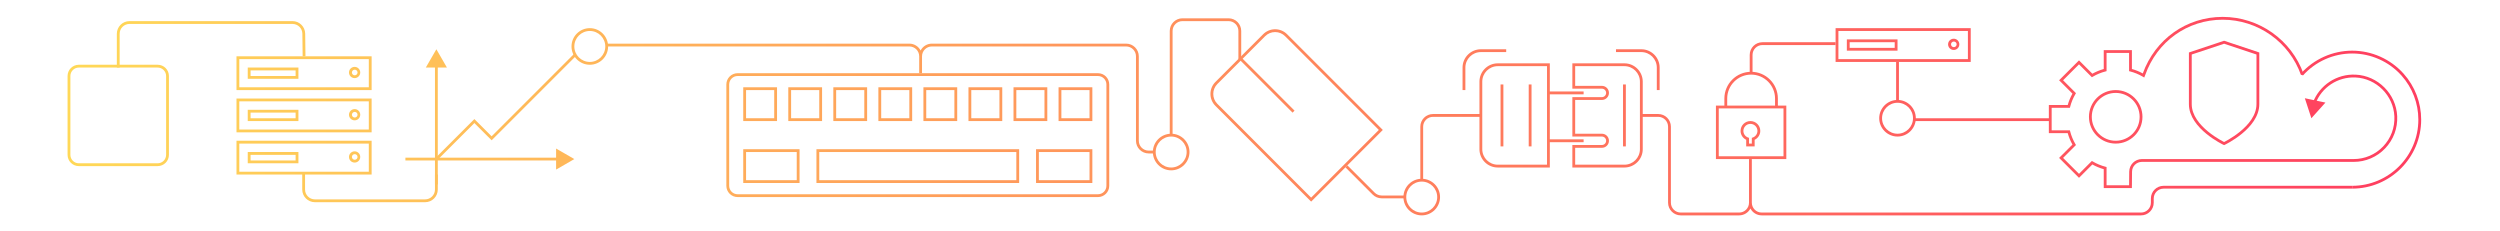
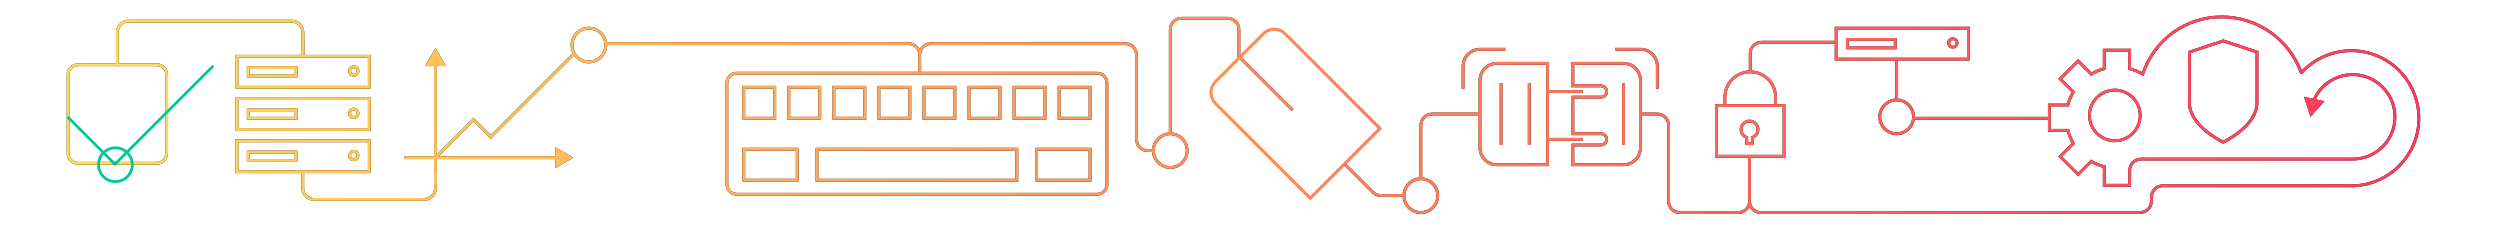
- <svg xmlns="http://www.w3.org/2000/svg" viewBox="0 0 888 82" xml:space="preserve" enable-background="new 0 0 888 82">
-   <style>.st8{stroke-miterlimit:10;fill:none;stroke:#000}</style>
-   <g id="Ebene_1">
-     <defs>
-       <filter id="Adobe_OpacityMaskFilter" filterUnits="userSpaceOnUse" x="0" y="0" width="888" height="82">
-         <feColorMatrix values="-1 0 0 0 1 0 -1 0 0 1 0 0 -1 0 1 0 0 0 1 0" color-interpolation-filters="sRGB" result="source" />
-       </filter>
-     </defs>
-     <mask maskUnits="userSpaceOnUse" x="0" y="0" width="888" height="82" id="SVGID_00000178180779872905561420000013885750498361258683_">
-       <g filter="url(#Adobe_OpacityMaskFilter)">
-         <path d="M56 24c1.654 0 3 1.346 3 3v28c0 1.654-1.346 3-3 3H28c-1.654 0-3-1.346-3-3V27c0-1.654 1.346-3 3-3h28m0-1H28a4 4 0 0 0-4 4v28a4 4 0 0 0 4 4h28a4 4 0 0 0 4-4V27a4 4 0 0 0-4-4zm396.921-11.611a4.97 4.97 0 0 1 3.536 1.464l33.301 33.301-24.042 24.042-33.301-33.301a5.006 5.006 0 0 1 0-7.071l16.971-16.971a4.967 4.967 0 0 1 3.535-1.464m0-1a5.984 5.984 0 0 0-4.243 1.757l-16.971 16.971a6 6 0 0 0 0 8.485l34.008 34.008 25.456-25.456-34.008-34.008a5.98 5.98 0 0 0-4.242-1.757z" />
-         <path transform="rotate(-45.001 449.929 30.115)" d="M449.427 16.609h1v27h-1z" />
-         <path d="M835.5 67v-1c12.958 0 23.5-10.542 23.5-23.5a23.46 23.46 0 0 0-5.988-15.667C848.555 21.855 842.172 19 835.5 19s-13.055 2.855-17.512 7.833l-.744-.667C821.89 20.977 828.544 18 835.5 18s13.61 2.977 18.256 8.167A24.454 24.454 0 0 1 860 42.5c0 13.51-10.99 24.5-24.5 24.5zM390 27c1.654 0 3 1.346 3 3v36c0 1.654-1.346 3-3 3H262c-1.654 0-3-1.346-3-3V30c0-1.654 1.346-3 3-3h128m0-1H262a4 4 0 0 0-4 4v36a4 4 0 0 0 4 4h128a4 4 0 0 0 4-4V30a4 4 0 0 0-4-4z" />
-         <path d="M361 54v10h-70V54h70m1-1h-72v12h72V53zm-79 1v10h-18V54h18m1-1h-20v12h20V53zm103 1v10h-18V54h18m1-1h-20v12h20V53zM275 32v10h-10V32h10m1-1h-12v12h12V31zm15 1v10h-10V32h10m1-1h-12v12h12V31zm15 1v10h-10V32h10m1-1h-12v12h12V31zm15 1v10h-10V32h10m1-1h-12v12h12V31zm15 1v10h-10V32h10m1-1h-12v12h12V31zm15 1v10h-10V32h10m1-1h-12v12h12V31zm15 1v10h-10V32h10m1-1h-12v12h12V31zm15 1v10h-10V32h10m1-1h-12v12h12V31zM131 21v10H85V21h46m1-1H84v12h48V20z" />
-         <path d="M105 25v2H89v-2h16m1-1H88v4h18v-4zm20 .75c.551 0 1 .449 1 1s-.449 1-1 1-1-.449-1-1 .449-1 1-1m0-1a2 2 0 1 0-.001 3.999A2 2 0 0 0 126 23.75zM131 36v10H85V36h46m1-1H84v12h48V35z" />
-         <path d="M105 40v2H89v-2h16m1-1H88v4h18v-4zm20 .75c.551 0 1 .449 1 1s-.449 1-1 1-1-.449-1-1 .449-1 1-1m0-1a2 2 0 1 0-.001 3.999A2 2 0 0 0 126 38.75zM131 51v10H85V51h46m1-1H84v12h48V50z" />
-         <path d="M105 55v2H89v-2h16m1-1H88v4h18v-4zm20 .75c.551 0 1 .449 1 1s-.449 1-1 1-1-.449-1-1 .449-1 1-1m0-1a2 2 0 1 0-.001 3.999A2 2 0 0 0 126 53.75zm424.5 5.75H532a6.508 6.508 0 0 1-6.5-6.5V29c0-3.584 2.916-6.5 6.5-6.5h18.5v37zm-18.5-36a5.506 5.506 0 0 0-5.5 5.5v24c0 3.032 2.468 5.5 5.5 5.5h17.5v-35H532zm18.5 9h12v1h-12zm0 17h12v1h-12z" />
-         <path d="M577 59.5h-18.5v-8H569c.827 0 1.5-.673 1.5-1.5s-.673-1.5-1.5-1.5h-10.5v-14H569c.827 0 1.5-.673 1.5-1.5s-.673-1.5-1.5-1.5h-10.5v-9H577c3.584 0 6.5 2.916 6.5 6.5v24c0 3.584-2.916 6.5-6.5 6.5zm-17.5-1H577c3.032 0 5.5-2.468 5.5-5.5V29c0-3.033-2.468-5.5-5.5-5.5h-17.5v7h9.5c1.379 0 2.5 1.122 2.5 2.5s-1.121 2.5-2.5 2.5h-9.5v12h9.5c1.379 0 2.5 1.121 2.5 2.5s-1.121 2.5-2.5 2.5h-9.5v6z" />
-         <path d="M576.5 30h1v22h-1zM533 30h1v22h-1zm10 0h1v22h-1zm156-19v10h-46V11h46m1-1h-48v12h48V10z" />
-         <path d="M673 15v2h-16v-2h16m1-1h-18v4h18v-4zm20 .75c.551 0 1 .449 1 1 0 .551-.449 1-1 1s-1-.449-1-1c0-.551.449-1 1-1m0-1a2 2 0 1 0-.001 3.999A2 2 0 0 0 694 13.75zm-539.5 9.132h1V65.5h-1z" />
-         <path d="M151.26 23.976 155 17.5l3.74 6.476zM144 56h54.618v1H144z" />
-         <path d="M197.524 60.24 204 56.5l-6.476-3.74zm-22.899-11.822-6.125-6.125-13.854 13.854.707.707L168.5 43.707l6.125 6.125 29.933-29.933a5.982 5.982 0 0 1-.51-.904l-29.423 29.423zM436.381 6.5H420a4.505 4.505 0 0 0-4.5 4.5v37.025c.165-.013.331-.025.5-.025s.335.012.5.025V11c0-1.93 1.57-3.5 3.5-3.5h16.381c1.93 0 3.5 1.57 3.5 3.5v10h1V11c0-2.481-2.019-4.5-4.5-4.5zm-26.356 47H408c-1.93 0-3.5-1.57-3.5-3.5V20c0-2.481-2.019-4.5-4.5-4.5h-69a4.506 4.506 0 0 0-4 2.439 4.504 4.504 0 0 0-4-2.439H215.41c.055.326.09.659.09 1H323c1.93 0 3.5 1.57 3.5 3.5v6h1v-6c0-1.93 1.57-3.5 3.5-3.5h69c1.93 0 3.5 1.57 3.5 3.5v30c0 2.481 2.019 4.5 4.5 4.5h2.025c-.013-.165-.025-.331-.025-.5s.012-.335.025-.5zm224.475 3h-25v-19h25v19zm-24-1h23v-17h-23v17z" />
-         <path d="M631.5 38h-1v-3c0-4.687-3.813-8.5-8.5-8.5s-8.5 3.813-8.5 8.5v3h-1v-3c0-5.238 4.262-9.5 9.5-9.5s9.5 4.262 9.5 9.5v3zm-8.25 14h-3v-2.351a3.498 3.498 0 0 1-2-3.149c0-1.93 1.57-3.5 3.5-3.5s3.5 1.57 3.5 3.5c0 1.351-.79 2.574-2 3.149V52zm-2-1h1v-2.036l.333-.118a2.5 2.5 0 0 0 1.667-2.346c0-1.379-1.121-2.5-2.5-2.5s-2.5 1.121-2.5 2.5c0 1.048.67 1.991 1.667 2.346l.333.118V51z" />
-         <circle class="st8" cx="751.5" cy="41.5" r="9" />
-         <path class="st8" d="M802 37c0 8.333-12 14-12 14s-12-5.667-12-14V19l12-4 12 4v18z" />
-         <path d="M151 71.821h-39.147a4.505 4.505 0 0 1-4.5-4.5v-6h1v6c0 1.93 1.57 3.5 3.5 3.5H151c1.93 0 3.5-1.57 3.5-3.5V62h1v5.321c0 2.482-2.019 4.5-4.5 4.5zM42.5 24h-1V12c0-2.481 2.019-4.5 4.5-4.5h57.902c2.451 0 4.469 1.994 4.5 4.445l.099 8.049-1 .013-.099-8.049a3.513 3.513 0 0 0-3.5-3.458H46c-1.93 0-3.5 1.57-3.5 3.5v12zm456.528 45.441h-8.27a3.528 3.528 0 0 1-2.475-1.025l-9.687-9.686-.707.707 9.687 9.686a4.53 4.53 0 0 0 3.182 1.318h8.265c-.011-.146-.023-.292-.023-.441 0-.189.011-.374.028-.559zM509 41.5h17v-1h-17a4.505 4.505 0 0 0-4.5 4.5v19.025c.165-.013.331-.025.5-.025s.335.012.5.025V45c0-1.93 1.57-3.5 3.5-3.5zM768.5 66a4.505 4.505 0 0 0-4.5 4.5V72c0 1.93-1.57 3.5-3.5 3.5H625.75c-1.93 0-3.5-1.57-3.5-3.5V56.5h-1V72c0 1.93-1.57 3.5-3.5 3.5H597c-1.93 0-3.5-1.57-3.5-3.5V45c0-2.481-2.019-4.5-4.5-4.5h-6v1h6c1.93 0 3.5 1.57 3.5 3.5v27c0 2.481 2.019 4.5 4.5 4.5h20.75a4.506 4.506 0 0 0 4-2.439 4.506 4.506 0 0 0 4 2.439H760.5c2.481 0 4.5-2.019 4.5-4.5v-1.5c0-1.93 1.57-3.5 3.5-3.5h67.005v-1H768.5zm-94-29.975V22h-1v14.025c.165-.013.331-.025.5-.025s.335.012.5.025zM728.25 42H680c0 .341-.035.674-.09 1h48.34v-1zM520.5 32h-1v-8c0-3.584 2.916-6.5 6.5-6.5h9v1h-9a5.506 5.506 0 0 0-5.5 5.5v8zm69 0h-1v-8c0-3.033-2.468-5.5-5.5-5.5h-9v-1h9c3.584 0 6.5 2.916 6.5 6.5v8z" />
-         <path d="M757.246 66.8h-9.996v-6.707a18.349 18.349 0 0 1-4.047-1.675l-4.742 4.741-7.07-7.07 4.741-4.741a18.413 18.413 0 0 1-1.675-4.048h-6.707v-10h6.707a18.337 18.337 0 0 1 1.675-4.047l-4.741-4.742 7.07-7.071 4.742 4.742a18.337 18.337 0 0 1 4.047-1.675V17.8h10v6.707a18.38 18.38 0 0 1 3.868 1.576C765.538 13.88 776.653 6 789.5 6c12.9 0 24.458 8.171 28.758 20.333l-.943.333C813.155 14.903 801.978 7 789.5 7c-12.499 0-23.305 7.72-27.528 19.667l-.341.869-.505-.298a17.375 17.375 0 0 0-4.501-1.863l-.375-.097V18.8h-8v6.478l-.375.097a17.375 17.375 0 0 0-4.501 1.863l-.333.197-4.58-4.58-5.656 5.657 4.58 4.58-.197.334a17.36 17.36 0 0 0-1.863 4.5l-.097.375h-6.478v8h6.478l.097.375a17.326 17.326 0 0 0 1.863 4.501l.197.333-4.58 4.58 5.656 5.656 4.58-4.579.333.197a17.386 17.386 0 0 0 4.501 1.862l.375.097V65.8h8.004l.043-4.839a4.514 4.514 0 0 1 4.5-4.461H836c4 0 7.725-1.594 10.488-4.487 2.761-2.892 4.181-6.69 3.996-10.698-.341-7.397-6.402-13.458-13.8-13.799-6.309-.276-12.028 3.473-14.254 9.361l-.936-.354a15.467 15.467 0 0 1 15.236-10.006c7.907.364 14.388 6.844 14.751 14.752.197 4.283-1.319 8.344-4.271 11.436A15.364 15.364 0 0 1 836 57.5h-75.203a3.511 3.511 0 0 0-3.5 3.47l-.051 5.83z" />
-         <path d="M825.996 36.435 821 42l-2.322-7.109zM209.5 23c-3.584 0-6.5-2.916-6.5-6.5s2.916-6.5 6.5-6.5 6.5 2.916 6.5 6.5-2.916 6.5-6.5 6.5zm0-12c-3.033 0-5.5 2.467-5.5 5.5s2.467 5.5 5.5 5.5 5.5-2.467 5.5-5.5-2.467-5.5-5.5-5.5zM416 60.5c-3.584 0-6.5-2.916-6.5-6.5s2.916-6.5 6.5-6.5 6.5 2.916 6.5 6.5-2.916 6.5-6.5 6.5zm0-12c-3.033 0-5.5 2.468-5.5 5.5s2.467 5.5 5.5 5.5 5.5-2.468 5.5-5.5-2.467-5.5-5.5-5.5zm89 28c-3.584 0-6.5-2.916-6.5-6.5s2.916-6.5 6.5-6.5 6.5 2.916 6.5 6.5-2.916 6.5-6.5 6.5zm0-12c-3.032 0-5.5 2.468-5.5 5.5s2.468 5.5 5.5 5.5 5.5-2.468 5.5-5.5-2.468-5.5-5.5-5.5zm169-16c-3.584 0-6.5-2.916-6.5-6.5s2.916-6.5 6.5-6.5 6.5 2.916 6.5 6.5-2.916 6.5-6.5 6.5zm0-12a5.506 5.506 0 0 0-5.5 5.5c0 3.032 2.468 5.5 5.5 5.5s5.5-2.468 5.5-5.5c0-3.033-2.468-5.5-5.5-5.5zm-51.5-10.75h-1V19.5c0-2.481 2.019-4.5 4.5-4.5h26v1h-26c-1.93 0-3.5 1.57-3.5 3.5v6.25z" />
-       </g>
-     </mask>
-     <linearGradient id="SVGID_00000008110656049895254830000016913067527820478618_" gradientUnits="userSpaceOnUse" x1="0" y1="41" x2="888" y2="41">
+ <svg xmlns="http://www.w3.org/2000/svg" xmlns:xlink="http://www.w3.org/1999/xlink" id="a" viewBox="0 0 888 82">
+   <defs>
+     <linearGradient id="b" x1="429.635" y1="40.5" x2="490.856" y2="40.5" gradientUnits="userSpaceOnUse">
      <stop offset="0" stop-color="#ffdd57" />
      <stop offset="1" stop-color="#ff3860" />
    </linearGradient>
-     <path mask="url(#SVGID_00000178180779872905561420000013885750498361258683_)" fill="url(#SVGID_00000008110656049895254830000016913067527820478618_)" d="M0 0h888v82H0z" />
-   </g>
+     <linearGradient id="c" x1="23.684" y1="40.75" x2="859.684" y2="40.75" xlink:href="#b" />
+     <linearGradient id="d" x1="23.684" y1="40.75" x2="859.684" y2="40.75" xlink:href="#b" />
+     <linearGradient id="e" x1="23.684" y1="40.75" x2="859.684" y2="40.75" gradientTransform="rotate(45 449.611 29.61)" xlink:href="#b" />
+     <linearGradient id="f" x1="23.684" y1="40.75" x2="859.684" y2="40.75" xlink:href="#b" />
+     <linearGradient id="g" x1="23.684" y1="40.75" x2="859.684" y2="40.75" xlink:href="#b" />
+     <linearGradient id="h" x1="23.684" y1="40.75" x2="859.684" y2="40.75" xlink:href="#b" />
+     <linearGradient id="i" x1="23.684" y1="40.75" x2="859.684" y2="40.75" xlink:href="#b" />
+     <linearGradient id="j" x1="23.684" y1="40.75" x2="859.684" y2="40.75" xlink:href="#b" />
+     <linearGradient id="k" x1="23.684" y1="40.75" x2="859.684" y2="40.75" xlink:href="#b" />
+     <linearGradient id="l" x1="23.684" y1="40.75" x2="859.684" y2="40.75" xlink:href="#b" />
+     <linearGradient id="m" x1="23.684" y1="40.75" x2="859.684" y2="40.75" xlink:href="#b" />
+     <linearGradient id="n" x1="23.684" y1="40.75" x2="859.684" y2="40.75" xlink:href="#b" />
+     <linearGradient id="o" x1="23.684" y1="40.75" x2="859.684" y2="40.75" xlink:href="#b" />
+     <linearGradient id="p" x1="23.684" y1="40.75" x2="859.684" y2="40.75" xlink:href="#b" />
+     <linearGradient id="q" x1="23.684" y1="40.75" x2="859.684" y2="40.75" xlink:href="#b" />
+     <linearGradient id="r" x1="23.684" y1="40.75" x2="859.684" y2="40.75" xlink:href="#b" />
+     <linearGradient id="s" x1="23.684" y1="40.75" x2="859.684" y2="40.75" xlink:href="#b" />
+     <linearGradient id="t" x1="23.684" y1="40.75" x2="859.684" y2="40.75" xlink:href="#b" />
+     <linearGradient id="u" x1="23.684" y1="40.75" x2="859.684" y2="40.75" xlink:href="#b" />
+     <linearGradient id="v" x1="23.684" y1="40.75" x2="859.684" y2="40.75" xlink:href="#b" />
+     <linearGradient id="w" x1="23.684" y1="40.75" x2="859.684" y2="40.75" xlink:href="#b" />
+     <linearGradient id="x" x1="23.684" y1="40.75" x2="859.684" y2="40.75" xlink:href="#b" />
+     <linearGradient id="y" x1="23.684" y1="40.75" x2="859.684" y2="40.75" xlink:href="#b" />
+     <linearGradient id="z" x1="23.684" y1="40.75" x2="859.684" y2="40.75" xlink:href="#b" />
+     <linearGradient id="aa" x1="23.684" y1="40.75" x2="859.684" y2="40.75" xlink:href="#b" />
+     <linearGradient id="ab" x1="23.684" y1="40.75" x2="859.684" y2="40.75" xlink:href="#b" />
+     <linearGradient id="ac" x1="23.684" y1="40.75" x2="859.684" y2="40.75" xlink:href="#b" />
+     <linearGradient id="ad" x1="23.684" y1="40.75" x2="859.684" y2="40.75" xlink:href="#b" />
+     <linearGradient id="ae" x1="23.684" y1="40.75" x2="859.684" y2="40.75" xlink:href="#b" />
+     <linearGradient id="af" x1="23.684" y1="40.75" x2="859.684" y2="40.75" xlink:href="#b" />
+     <linearGradient id="ag" x1="23.684" y1="40.75" x2="859.684" y2="40.75" xlink:href="#b" />
+     <linearGradient id="ah" x1="23.684" y1="40.75" x2="859.684" y2="40.75" xlink:href="#b" />
+     <linearGradient id="ai" x1="23.684" y1="40.75" x2="859.684" y2="40.75" xlink:href="#b" />
+     <linearGradient id="aj" x1="23.684" y1="40.75" x2="859.684" y2="40.75" xlink:href="#b" />
+     <linearGradient id="ak" x1="23.684" y1="40.75" x2="859.684" y2="40.75" xlink:href="#b" />
+     <linearGradient id="al" x1="23.684" y1="40.75" x2="859.684" y2="40.75" xlink:href="#b" />
+     <linearGradient id="am" x1="23.684" y1="40.75" x2="859.684" y2="40.75" xlink:href="#b" />
+     <linearGradient id="an" x1="23.684" y1="40.75" x2="859.684" y2="40.75" xlink:href="#b" />
+     <linearGradient id="ao" x1="23.684" y1="40.75" x2="859.684" y2="40.75" xlink:href="#b" />
+     <linearGradient id="ap" x1="23.684" y1="40.75" x2="859.684" y2="40.75" xlink:href="#b" />
+     <linearGradient id="aq" x1="23.684" y1="40.75" x2="859.684" y2="40.75" xlink:href="#b" />
+     <linearGradient id="ar" x1="23.684" y1="40.75" x2="859.684" y2="40.75" xlink:href="#b" />
+     <linearGradient id="as" x1="23.684" y1="40.75" x2="859.684" y2="40.75" xlink:href="#b" />
+     <linearGradient id="at" x1="23.684" y1="40.75" x2="859.684" y2="40.75" xlink:href="#b" />
+     <linearGradient id="au" x1="23.684" y1="40.75" x2="859.684" y2="40.75" xlink:href="#b" />
+     <linearGradient id="av" x1="23.684" y1="40.75" x2="859.684" y2="40.75" xlink:href="#b" />
+     <linearGradient id="aw" x1="23.684" y1="40.75" x2="859.684" y2="40.75" xlink:href="#b" />
+     <linearGradient id="ax" x1="23.684" y1="40.75" x2="859.684" y2="40.75" xlink:href="#b" />
+     <linearGradient id="ay" x1="23.684" y1="40.75" x2="859.684" y2="40.75" xlink:href="#b" />
+     <linearGradient id="az" x1="23.684" y1="40.75" x2="859.684" y2="40.75" xlink:href="#b" />
+     <linearGradient id="ba" x1="23.684" y1="40.75" x2="859.684" y2="40.75" xlink:href="#b" />
+     <linearGradient id="bb" x1="23.684" y1="40.75" x2="859.684" y2="40.75" xlink:href="#b" />
+     <linearGradient id="bc" x1="23.684" y1="40.75" x2="859.684" y2="40.75" xlink:href="#b" />
+     <linearGradient id="bd" x1="23.684" y1="40.75" x2="859.684" y2="40.75" xlink:href="#b" />
+     <linearGradient id="be" x1="23.684" y1="40.75" x2="859.684" y2="40.75" xlink:href="#b" />
+     <linearGradient id="bf" x1="23.684" y1="40.75" x2="859.684" y2="40.75" xlink:href="#b" />
+     <linearGradient id="bg" x1="23.684" y1="40.75" x2="859.684" y2="40.75" xlink:href="#b" />
+     <linearGradient id="bh" x1="23.684" y1="40.75" x2="859.684" y2="40.75" xlink:href="#b" />
+     <linearGradient id="bi" x1="23.684" y1="40.75" x2="859.684" y2="40.75" xlink:href="#b" />
+     <linearGradient id="bj" x1="23.684" y1="40.75" x2="859.684" y2="40.75" xlink:href="#b" />
+     <linearGradient id="bk" x1="23.684" y1="40.75" x2="859.684" y2="40.75" xlink:href="#b" />
+     <linearGradient id="bl" x1="23.684" y1="40.75" x2="859.684" y2="40.75" xlink:href="#b" />
+     <linearGradient id="bm" x1="23.684" y1="40.75" x2="859.684" y2="40.75" xlink:href="#b" />
+     <style>.dz{fill:none;stroke:#00c79b;stroke-miterlimit:10}</style>
+   </defs>
+   <path d="M55.684 23.5c1.654 0 3 1.346 3 3v28c0 1.654-1.346 3-3 3h-28c-1.654 0-3-1.346-3-3v-28c0-1.654 1.346-3 3-3h28m0-1h-28a4 4 0 0 0-4 4v28a4 4 0 0 0 4 4h28a4 4 0 0 0 4-4v-28a4 4 0 0 0-4-4Z" />
+   <path d="M452.606 10.889a4.97 4.97 0 0 1 3.536 1.464l33.301 33.301-24.042 24.042L432.1 36.395a5.006 5.006 0 0 1 0-7.071l16.971-16.971a4.968 4.968 0 0 1 3.536-1.464m0-1a5.984 5.984 0 0 0-4.243 1.757l-16.971 16.971a6 6 0 0 0 0 8.485l34.008 34.008 25.456-25.456-34.008-34.008a5.98 5.98 0 0 0-4.243-1.757Z" fill="url(#b)" />
+   <path transform="rotate(-45 449.61 29.61)" d="M449.111 16.109h1v27h-1z" />
+   <path d="M835.184 66.5v-1c12.958 0 23.5-10.542 23.5-23.5a23.46 23.46 0 0 0-5.988-15.667c-4.457-4.979-10.84-7.833-17.512-7.833s-13.055 2.855-17.512 7.833l-.744-.667c4.646-5.19 11.3-8.167 18.256-8.167s13.61 2.977 18.256 8.167a24.454 24.454 0 0 1 6.244 16.333c0 13.51-10.99 24.5-24.5 24.5Zm-445.5-40c1.654 0 3 1.346 3 3v36c0 1.654-1.346 3-3 3h-128c-1.654 0-3-1.346-3-3v-36c0-1.654 1.346-3 3-3h128m0-1h-128a4 4 0 0 0-4 4v36a4 4 0 0 0 4 4h128a4 4 0 0 0 4-4v-36a4 4 0 0 0-4-4Z" />
+   <path d="M360.684 53.5v10h-70v-10h70m1-1h-72v12h72v-12Zm-79 1v10h-18v-10h18m1-1h-20v12h20v-12Zm103 1v10h-18v-10h18m1-1h-20v12h20v-12Zm-113-21v10h-10v-10h10m1-1h-12v12h12v-12Zm15 1v10h-10v-10h10m1-1h-12v12h12v-12Zm15 1v10h-10v-10h10m1-1h-12v12h12v-12Zm15 1v10h-10v-10h10m1-1h-12v12h12v-12Zm15 1v10h-10v-10h10m1-1h-12v12h12v-12Zm15 1v10h-10v-10h10m1-1h-12v12h12v-12Zm15 1v10h-10v-10h10m1-1h-12v12h12v-12Zm15 1v10h-10v-10h10m1-1h-12v12h12v-12Zm-257-10v10h-46v-10h46m1-1h-48v12h48v-12Z" />
+   <path d="M104.684 24.5v2h-16v-2h16m1-1h-18v4h18v-4Zm20 .75c.551 0 1 .449 1 1s-.449 1-1 1-1-.449-1-1 .449-1 1-1m0-1a2 2 0 1 0-.001 3.999 2 2 0 0 0 .001-3.999Zm5 12.25v10h-46v-10h46m1-1h-48v12h48v-12Z" />
+   <path d="M104.684 39.5v2h-16v-2h16m1-1h-18v4h18v-4Zm20 .75c.551 0 1 .449 1 1s-.449 1-1 1-1-.449-1-1 .449-1 1-1m0-1a2 2 0 1 0-.001 3.999 2 2 0 0 0 .001-3.999Zm5 12.25v10h-46v-10h46m1-1h-48v12h48v-12Z" />
+   <path d="M104.684 54.5v2h-16v-2h16m1-1h-18v4h18v-4Zm20 .75c.551 0 1 .449 1 1s-.449 1-1 1-1-.449-1-1 .449-1 1-1m0-1a2 2 0 1 0-.001 3.999 2 2 0 0 0 .001-3.999Zm424.5 5.75h-18.5a6.508 6.508 0 0 1-6.5-6.5v-24c0-3.584 2.916-6.5 6.5-6.5h18.5v37Zm-18.5-36a5.506 5.506 0 0 0-5.5 5.5v24c0 3.032 2.468 5.5 5.5 5.5h17.5V23h-17.5Zm18.5 9h12v1h-12zm0 17h12v1h-12z" />
+   <path d="M576.684 59h-18.5v-8h10.5c.827 0 1.5-.673 1.5-1.5s-.673-1.5-1.5-1.5h-10.5V34h10.5c.827 0 1.5-.673 1.5-1.5s-.673-1.5-1.5-1.5h-10.5v-9h18.5c3.584 0 6.5 2.916 6.5 6.5v24c0 3.584-2.916 6.5-6.5 6.5Zm-17.5-1h17.5c3.032 0 5.5-2.468 5.5-5.5v-24c0-3.033-2.468-5.5-5.5-5.5h-17.5v7h9.5c1.379 0 2.5 1.122 2.5 2.5s-1.121 2.5-2.5 2.5h-9.5v12h9.5c1.379 0 2.5 1.121 2.5 2.5s-1.121 2.5-2.5 2.5h-9.5v6Z" />
+   <path d="M576.184 29.5h1v22h-1zm-43.5 0h1v22h-1zm10 0h1v22h-1zm156-19v10h-46v-10h46m1-1h-48v12h48v-12Z" />
+   <path d="M672.684 14.5v2h-16v-2h16m1-1h-18v4h18v-4Zm20 .75c.551 0 1 .449 1 1s-.449 1-1 1-1-.449-1-1 .449-1 1-1m0-1a2 2 0 1 0-.001 3.999 2 2 0 0 0 .001-3.999Zm-539.5 9.132h1V65h-1z" />
+   <path d="m150.944 23.476 3.74-6.476 3.74 6.476h-7.48zm-7.26 32.024h54.618v1h-54.618z" />
+   <path d="m197.208 59.74 6.476-3.74-6.476-3.74v7.48zm-22.899-11.822-6.125-6.125-13.854 13.854.707.707 13.146-13.146 6.125 6.125L204.241 19.4a5.982 5.982 0 0 1-.51-.904l-29.423 29.423ZM436.065 6h-16.381a4.505 4.505 0 0 0-4.5 4.5v37.025c.165-.014.331-.025.5-.025s.335.012.5.025V10.5c0-1.93 1.57-3.5 3.5-3.5h16.381c1.93 0 3.5 1.57 3.5 3.5v10h1v-10c0-2.481-2.019-4.5-4.5-4.5Zm-26.356 47h-2.025c-1.93 0-3.5-1.57-3.5-3.5v-30c0-2.481-2.019-4.5-4.5-4.5h-69a4.506 4.506 0 0 0-4 2.439 4.504 4.504 0 0 0-4-2.439h-107.59c.055.326.09.659.09 1h107.5c1.93 0 3.5 1.57 3.5 3.5v6h1v-6c0-1.93 1.57-3.5 3.5-3.5h69c1.93 0 3.5 1.57 3.5 3.5v30c0 2.481 2.019 4.5 4.5 4.5h2.025c-.014-.165-.025-.331-.025-.5s.012-.335.025-.5Zm224.475 3h-25V37h25v19Zm-24-1h23V38h-23v17Z" />
+   <path d="M631.184 37.5h-1v-3c0-4.687-3.813-8.5-8.5-8.5s-8.5 3.813-8.5 8.5v3h-1v-3c0-5.238 4.262-9.5 9.5-9.5s9.5 4.262 9.5 9.5v3Zm-8.25 14h-3v-2.351a3.498 3.498 0 0 1-2-3.149c0-1.93 1.57-3.5 3.5-3.5s3.5 1.57 3.5 3.5c0 1.351-.79 2.574-2 3.149V51.5Zm-2-1h1v-2.036l.333-.118A2.5 2.5 0 0 0 623.934 46c0-1.379-1.121-2.5-2.5-2.5s-2.5 1.121-2.5 2.5c0 1.048.67 1.991 1.667 2.346l.333.118V50.5Zm130.251 0c-5.238 0-9.5-4.262-9.5-9.5s4.262-9.5 9.5-9.5 9.5 4.262 9.5 9.5-4.262 9.5-9.5 9.5Zm0-18c-4.687 0-8.5 3.813-8.5 8.5s3.813 8.5 8.5 8.5 8.5-3.813 8.5-8.5-3.813-8.5-8.5-8.5Zm38.5 18.553-.214-.101c-.501-.237-12.286-5.9-12.286-14.452V18.14l12.5-4.167 12.5 4.167V36.5c0 8.552-11.785 14.215-12.286 14.452l-.214.101Zm-11.5-32.192v17.64c0 7.318 9.909 12.636 11.5 13.442 1.591-.807 11.5-6.124 11.5-13.442V18.86l-11.5-3.833-11.5 3.833Zm-627.501 52.46h-39.147a4.505 4.505 0 0 1-4.5-4.5v-6h1v6c0 1.93 1.57 3.5 3.5 3.5h39.147c1.93 0 3.5-1.57 3.5-3.5V61.5h1v5.321c0 2.481-2.019 4.5-4.5 4.5ZM42.184 23.5h-1v-12c0-2.481 2.019-4.5 4.5-4.5h57.902c2.451 0 4.469 1.994 4.5 4.445l.099 8.049-1 .013-.099-8.049a3.513 3.513 0 0 0-3.5-3.458H45.684c-1.93 0-3.5 1.57-3.5 3.5v12Zm456.528 45.441h-8.27a3.528 3.528 0 0 1-2.475-1.025l-9.687-9.686-.707.707 9.687 9.686a4.53 4.53 0 0 0 3.182 1.318h8.265c-.011-.146-.022-.292-.022-.441 0-.189.011-.374.028-.559ZM508.684 41h17v-1h-17a4.505 4.505 0 0 0-4.5 4.5v19.025c.165-.014.331-.025.5-.025s.335.012.5.025V44.5c0-1.93 1.57-3.5 3.5-3.5Z" />
+   <path d="M768.184 65.5a4.505 4.505 0 0 0-4.5 4.5v1.5c0 1.93-1.57 3.5-3.5 3.5h-134.75c-1.93 0-3.5-1.57-3.5-3.5V56h-1v15.5c0 1.93-1.57 3.5-3.5 3.5h-20.75c-1.93 0-3.5-1.57-3.5-3.5v-27c0-2.481-2.019-4.5-4.5-4.5h-6v1h6c1.93 0 3.5 1.57 3.5 3.5v27c0 2.481 2.019 4.5 4.5 4.5h20.75a4.506 4.506 0 0 0 4-2.439 4.506 4.506 0 0 0 4 2.439h134.75c2.481 0 4.5-2.019 4.5-4.5V70c0-1.93 1.57-3.5 3.5-3.5h67.005v-1h-67.005Zm-94-29.975V21.5h-1v14.025c.165-.014.331-.025.5-.025s.335.012.5.025Zm53.75 5.975h-48.25c0 .341-.035.674-.09 1h48.34v-1Zm-207.75-10h-1v-8c0-3.584 2.916-6.5 6.5-6.5h9v1h-9a5.506 5.506 0 0 0-5.5 5.5v8Zm69 0h-1v-8c0-3.033-2.468-5.5-5.5-5.5h-9v-1h9c3.584 0 6.5 2.916 6.5 6.5v8Z" />
+   <path d="M756.93 66.3h-9.996v-6.707a18.349 18.349 0 0 1-4.047-1.675l-4.742 4.741-7.07-7.07 4.741-4.741a18.413 18.413 0 0 1-1.675-4.048h-6.707v-10h6.707a18.337 18.337 0 0 1 1.675-4.047l-4.741-4.742 7.07-7.071 4.742 4.742a18.337 18.337 0 0 1 4.047-1.675V17.3h10v6.707a18.38 18.38 0 0 1 3.868 1.576C765.222 13.38 776.337 5.5 789.184 5.5s24.458 8.171 28.758 20.333l-.943.333c-4.159-11.763-15.337-19.667-27.814-19.667s-23.305 7.72-27.528 19.667l-.341.869-.505-.298a17.375 17.375 0 0 0-4.501-1.863l-.375-.097v-6.478h-8v6.478l-.375.097a17.375 17.375 0 0 0-4.501 1.863l-.333.197-4.58-4.58-5.656 5.657 4.58 4.58-.197.334a17.36 17.36 0 0 0-1.863 4.5l-.097.375h-6.478v8h6.478l.097.375a17.326 17.326 0 0 0 1.863 4.501l.197.333-4.58 4.58 5.656 5.656 4.58-4.579.333.197a17.386 17.386 0 0 0 4.501 1.862l.375.097V65.3h8.004l.043-4.839a4.514 4.514 0 0 1 4.5-4.461h75.203c4 0 7.725-1.594 10.488-4.487 2.761-2.892 4.181-6.69 3.996-10.698-.341-7.397-6.402-13.458-13.8-13.799-6.309-.276-12.028 3.473-14.254 9.361l-.936-.354a15.467 15.467 0 0 1 15.236-10.006c7.907.364 14.388 6.844 14.751 14.752.197 4.283-1.319 8.344-4.271 11.436a15.365 15.365 0 0 1-11.211 4.796h-75.203a3.511 3.511 0 0 0-3.5 3.47l-.051 5.83Z" />
+   <path d="m825.68 35.935-4.996 5.565-2.322-7.109 7.318 1.544zM209.184 22.5c-3.584 0-6.5-2.916-6.5-6.5s2.916-6.5 6.5-6.5 6.5 2.916 6.5 6.5-2.916 6.5-6.5 6.5Zm0-12c-3.033 0-5.5 2.467-5.5 5.5s2.467 5.5 5.5 5.5 5.5-2.467 5.5-5.5-2.467-5.5-5.5-5.5Zm206.5 49.5c-3.584 0-6.5-2.916-6.5-6.5s2.916-6.5 6.5-6.5 6.5 2.916 6.5 6.5-2.916 6.5-6.5 6.5Zm0-12c-3.033 0-5.5 2.468-5.5 5.5s2.467 5.5 5.5 5.5 5.5-2.468 5.5-5.5-2.467-5.5-5.5-5.5Zm89 28c-3.584 0-6.5-2.916-6.5-6.5s2.916-6.5 6.5-6.5 6.5 2.916 6.5 6.5-2.916 6.5-6.5 6.5Zm0-12c-3.032 0-5.5 2.468-5.5 5.5s2.468 5.5 5.5 5.5 5.5-2.468 5.5-5.5-2.468-5.5-5.5-5.5Zm169-16c-3.584 0-6.5-2.916-6.5-6.5s2.916-6.5 6.5-6.5 6.5 2.916 6.5 6.5-2.916 6.5-6.5 6.5Zm0-12c-3.032 0-5.5 2.467-5.5 5.5s2.468 5.5 5.5 5.5 5.5-2.468 5.5-5.5-2.468-5.5-5.5-5.5Zm-51.5-10.75h-1V19c0-2.481 2.019-4.5 4.5-4.5h26v1h-26c-1.93 0-3.5 1.57-3.5 3.5v6.25Z" />
+   <path d="M55.684 23.5c1.654 0 3 1.346 3 3v28c0 1.654-1.346 3-3 3h-28c-1.654 0-3-1.346-3-3v-28c0-1.654 1.346-3 3-3h28m0-1h-28a4 4 0 0 0-4 4v28a4 4 0 0 0 4 4h28a4 4 0 0 0 4-4v-28a4 4 0 0 0-4-4Z" fill="url(#c)" />
+   <path d="M452.606 10.889a4.97 4.97 0 0 1 3.536 1.464l33.301 33.301-24.042 24.042L432.1 36.395a5.006 5.006 0 0 1 0-7.071l16.971-16.971a4.968 4.968 0 0 1 3.536-1.464m0-1a5.984 5.984 0 0 0-4.243 1.757l-16.971 16.971a6 6 0 0 0 0 8.485l34.008 34.008 25.456-25.456-34.008-34.008a5.98 5.98 0 0 0-4.243-1.757Z" fill="url(#d)" />
+   <path transform="rotate(-45 449.61 29.61)" fill="url(#e)" d="M449.111 16.109h1v27h-1z" />
+   <path d="M835.184 66.5v-1c12.958 0 23.5-10.542 23.5-23.5a23.46 23.46 0 0 0-5.988-15.667c-4.457-4.979-10.84-7.833-17.512-7.833s-13.055 2.855-17.512 7.833l-.744-.667c4.646-5.19 11.3-8.167 18.256-8.167s13.61 2.977 18.256 8.167a24.454 24.454 0 0 1 6.244 16.333c0 13.51-10.99 24.5-24.5 24.5Z" fill="url(#f)" />
+   <path d="M389.684 26.5c1.654 0 3 1.346 3 3v36c0 1.654-1.346 3-3 3h-128c-1.654 0-3-1.346-3-3v-36c0-1.654 1.346-3 3-3h128m0-1h-128a4 4 0 0 0-4 4v36a4 4 0 0 0 4 4h128a4 4 0 0 0 4-4v-36a4 4 0 0 0-4-4Z" fill="url(#g)" />
+   <path d="M360.684 53.5v10h-70v-10h70m1-1h-72v12h72v-12Z" fill="url(#h)" />
+   <path d="M282.684 53.5v10h-18v-10h18m1-1h-20v12h20v-12Z" fill="url(#i)" />
+   <path d="M386.684 53.5v10h-18v-10h18m1-1h-20v12h20v-12Z" fill="url(#j)" />
+   <path d="M274.684 31.5v10h-10v-10h10m1-1h-12v12h12v-12Z" fill="url(#k)" />
+   <path d="M290.684 31.5v10h-10v-10h10m1-1h-12v12h12v-12Z" fill="url(#l)" />
+   <path d="M306.684 31.5v10h-10v-10h10m1-1h-12v12h12v-12Z" fill="url(#m)" />
+   <path d="M322.684 31.5v10h-10v-10h10m1-1h-12v12h12v-12Z" fill="url(#n)" />
+   <path d="M338.684 31.5v10h-10v-10h10m1-1h-12v12h12v-12Z" fill="url(#o)" />
+   <path d="M354.684 31.5v10h-10v-10h10m1-1h-12v12h12v-12Z" fill="url(#p)" />
+   <path d="M370.684 31.5v10h-10v-10h10m1-1h-12v12h12v-12Z" fill="url(#q)" />
+   <path d="M386.684 31.5v10h-10v-10h10m1-1h-12v12h12v-12Z" fill="url(#r)" />
+   <path d="M130.684 20.5v10h-46v-10h46m1-1h-48v12h48v-12Z" fill="url(#s)" />
+   <path d="M104.684 24.5v2h-16v-2h16m1-1h-18v4h18v-4Z" fill="url(#t)" />
+   <path d="M125.684 24.25c.551 0 1 .449 1 1s-.449 1-1 1-1-.449-1-1 .449-1 1-1m0-1a2 2 0 1 0-.001 3.999 2 2 0 0 0 .001-3.999Z" fill="url(#u)" />
+   <path d="M130.684 35.5v10h-46v-10h46m1-1h-48v12h48v-12Z" fill="url(#v)" />
+   <path d="M104.684 39.5v2h-16v-2h16m1-1h-18v4h18v-4Z" fill="url(#w)" />
+   <path d="M125.684 39.25c.551 0 1 .449 1 1s-.449 1-1 1-1-.449-1-1 .449-1 1-1m0-1a2 2 0 1 0-.001 3.999 2 2 0 0 0 .001-3.999Z" fill="url(#x)" />
+   <path d="M130.684 50.5v10h-46v-10h46m1-1h-48v12h48v-12Z" fill="url(#y)" />
+   <path d="M104.684 54.5v2h-16v-2h16m1-1h-18v4h18v-4Z" fill="url(#z)" />
+   <path d="M125.684 54.25c.551 0 1 .449 1 1s-.449 1-1 1-1-.449-1-1 .449-1 1-1m0-1a2 2 0 1 0-.001 3.999 2 2 0 0 0 .001-3.999Z" fill="url(#aa)" />
+   <path d="M550.184 59h-18.5a6.508 6.508 0 0 1-6.5-6.5v-24c0-3.584 2.916-6.5 6.5-6.5h18.5v37Zm-18.5-36a5.506 5.506 0 0 0-5.5 5.5v24c0 3.032 2.468 5.5 5.5 5.5h17.5V23h-17.5Z" fill="url(#ab)" />
+   <path fill="url(#ac)" d="M550.184 32h12v1h-12z" />
+   <path fill="url(#ad)" d="M550.184 49h12v1h-12z" />
+   <path d="M576.684 59h-18.5v-8h10.5c.827 0 1.5-.673 1.5-1.5s-.673-1.5-1.5-1.5h-10.5V34h10.5c.827 0 1.5-.673 1.5-1.5s-.673-1.5-1.5-1.5h-10.5v-9h18.5c3.584 0 6.5 2.916 6.5 6.5v24c0 3.584-2.916 6.5-6.5 6.5Zm-17.5-1h17.5c3.032 0 5.5-2.468 5.5-5.5v-24c0-3.033-2.468-5.5-5.5-5.5h-17.5v7h9.5c1.379 0 2.5 1.122 2.5 2.5s-1.121 2.5-2.5 2.5h-9.5v12h9.5c1.379 0 2.5 1.121 2.5 2.5s-1.121 2.5-2.5 2.5h-9.5v6Z" fill="url(#ae)" />
+   <path fill="url(#af)" d="M576.184 29.5h1v22h-1z" />
+   <path fill="url(#ag)" d="M532.684 29.5h1v22h-1z" />
+   <path fill="url(#ah)" d="M542.684 29.5h1v22h-1z" />
+   <path d="M698.684 10.5v10h-46v-10h46m1-1h-48v12h48v-12Z" fill="url(#ai)" />
+   <path d="M672.684 14.5v2h-16v-2h16m1-1h-18v4h18v-4Z" fill="url(#aj)" />
+   <path d="M693.684 14.25c.551 0 1 .449 1 1s-.449 1-1 1-1-.449-1-1 .449-1 1-1m0-1a2 2 0 1 0-.001 3.999 2 2 0 0 0 .001-3.999Z" fill="url(#ak)" />
+   <path fill="url(#al)" d="M154.184 22.382h1V65h-1z" />
+   <path fill="url(#am)" d="m150.944 23.476 3.74-6.476 3.74 6.476h-7.48z" />
+   <path fill="url(#an)" d="M143.684 55.5h54.618v1h-54.618z" />
+   <path fill="url(#ao)" d="m197.208 59.74 6.476-3.74-6.476-3.74v7.48z" />
+   <path d="m174.309 47.918-6.125-6.125-13.854 13.854.707.707 13.146-13.146 6.125 6.125L204.241 19.4a5.982 5.982 0 0 1-.51-.904l-29.423 29.423Z" fill="url(#ap)" />
+   <path d="M436.065 6h-16.381a4.505 4.505 0 0 0-4.5 4.5v37.025c.165-.014.331-.025.5-.025s.335.012.5.025V10.5c0-1.93 1.57-3.5 3.5-3.5h16.381c1.93 0 3.5 1.57 3.5 3.5v10h1v-10c0-2.481-2.019-4.5-4.5-4.5Z" fill="url(#aq)" />
+   <path d="M409.709 53h-2.025c-1.93 0-3.5-1.57-3.5-3.5v-30c0-2.481-2.019-4.5-4.5-4.5h-69a4.506 4.506 0 0 0-4 2.439 4.504 4.504 0 0 0-4-2.439h-107.59c.055.326.09.659.09 1h107.5c1.93 0 3.5 1.57 3.5 3.5v6h1v-6c0-1.93 1.57-3.5 3.5-3.5h69c1.93 0 3.5 1.57 3.5 3.5v30c0 2.481 2.019 4.5 4.5 4.5h2.025c-.014-.165-.025-.331-.025-.5s.012-.335.025-.5Z" fill="url(#ar)" />
+   <path d="M634.184 56h-25V37h25v19Zm-24-1h23V38h-23v17Z" fill="url(#as)" />
+   <path d="M631.184 37.5h-1v-3c0-4.687-3.813-8.5-8.5-8.5s-8.5 3.813-8.5 8.5v3h-1v-3c0-5.238 4.262-9.5 9.5-9.5s9.5 4.262 9.5 9.5v3Z" fill="url(#at)" />
+   <path d="M622.934 51.5h-3v-2.351a3.498 3.498 0 0 1-2-3.149c0-1.93 1.57-3.5 3.5-3.5s3.5 1.57 3.5 3.5c0 1.351-.79 2.574-2 3.149V51.5Zm-2-1h1v-2.036l.333-.118A2.5 2.5 0 0 0 623.934 46c0-1.379-1.121-2.5-2.5-2.5s-2.5 1.121-2.5 2.5c0 1.048.67 1.991 1.667 2.346l.333.118V50.5Z" fill="url(#au)" />
+   <path d="M751.185 50.5c-5.238 0-9.5-4.262-9.5-9.5s4.262-9.5 9.5-9.5 9.5 4.262 9.5 9.5-4.262 9.5-9.5 9.5Zm0-18c-4.687 0-8.5 3.813-8.5 8.5s3.813 8.5 8.5 8.5 8.5-3.813 8.5-8.5-3.813-8.5-8.5-8.5Z" fill="url(#av)" />
+   <path d="m789.685 51.053-.214-.101c-.501-.237-12.286-5.9-12.286-14.452V18.14l12.5-4.167 12.5 4.167V36.5c0 8.552-11.785 14.215-12.286 14.452l-.214.101Zm-11.5-32.192v17.64c0 7.318 9.909 12.636 11.5 13.442 1.591-.807 11.5-6.124 11.5-13.442V18.86l-11.5-3.833-11.5 3.833Z" fill="url(#aw)" />
+   <path d="M150.684 71.321h-39.147a4.505 4.505 0 0 1-4.5-4.5v-6h1v6c0 1.93 1.57 3.5 3.5 3.5h39.147c1.93 0 3.5-1.57 3.5-3.5V61.5h1v5.321c0 2.481-2.019 4.5-4.5 4.5Z" fill="url(#ax)" />
+   <path d="M42.184 23.5h-1v-12c0-2.481 2.019-4.5 4.5-4.5h57.902c2.451 0 4.469 1.994 4.5 4.445l.099 8.049-1 .013-.099-8.049a3.513 3.513 0 0 0-3.5-3.458H45.684c-1.93 0-3.5 1.57-3.5 3.5v12Z" fill="url(#ay)" />
+   <path d="M498.712 68.941h-8.27a3.528 3.528 0 0 1-2.475-1.025l-9.687-9.686-.707.707 9.687 9.686a4.53 4.53 0 0 0 3.182 1.318h8.265c-.011-.146-.022-.292-.022-.441 0-.189.011-.374.028-.559Z" fill="url(#az)" />
+   <path d="M508.684 41h17v-1h-17a4.505 4.505 0 0 0-4.5 4.5v19.025c.165-.014.331-.025.5-.025s.335.012.5.025V44.5c0-1.93 1.57-3.5 3.5-3.5Z" fill="url(#ba)" />
+   <path d="M768.184 65.5a4.505 4.505 0 0 0-4.5 4.5v1.5c0 1.93-1.57 3.5-3.5 3.5h-134.75c-1.93 0-3.5-1.57-3.5-3.5V56h-1v15.5c0 1.93-1.57 3.5-3.5 3.5h-20.75c-1.93 0-3.5-1.57-3.5-3.5v-27c0-2.481-2.019-4.5-4.5-4.5h-6v1h6c1.93 0 3.5 1.57 3.5 3.5v27c0 2.481 2.019 4.5 4.5 4.5h20.75a4.506 4.506 0 0 0 4-2.439 4.506 4.506 0 0 0 4 2.439h134.75c2.481 0 4.5-2.019 4.5-4.5V70c0-1.93 1.57-3.5 3.5-3.5h67.005v-1h-67.005Z" fill="url(#bb)" />
+   <path d="M674.184 35.525V21.5h-1v14.025c.165-.014.331-.025.5-.025s.335.012.5.025Z" fill="url(#bc)" />
+   <path d="M727.934 41.5h-48.25c0 .341-.035.674-.09 1h48.34v-1Z" fill="url(#bd)" />
+   <path d="M520.184 31.5h-1v-8c0-3.584 2.916-6.5 6.5-6.5h9v1h-9a5.506 5.506 0 0 0-5.5 5.5v8Z" fill="url(#be)" />
+   <path d="M589.184 31.5h-1v-8c0-3.033-2.468-5.5-5.5-5.5h-9v-1h9c3.584 0 6.5 2.916 6.5 6.5v8Z" fill="url(#bf)" />
+   <path d="M756.93 66.3h-9.996v-6.707a18.349 18.349 0 0 1-4.047-1.675l-4.742 4.741-7.07-7.07 4.741-4.741a18.413 18.413 0 0 1-1.675-4.048h-6.707v-10h6.707a18.337 18.337 0 0 1 1.675-4.047l-4.741-4.742 7.07-7.071 4.742 4.742a18.337 18.337 0 0 1 4.047-1.675V17.3h10v6.707a18.38 18.38 0 0 1 3.868 1.576C765.222 13.38 776.337 5.5 789.184 5.5s24.458 8.171 28.758 20.333l-.943.333c-4.159-11.763-15.337-19.667-27.814-19.667s-23.305 7.72-27.528 19.667l-.341.869-.505-.298a17.375 17.375 0 0 0-4.501-1.863l-.375-.097v-6.478h-8v6.478l-.375.097a17.375 17.375 0 0 0-4.501 1.863l-.333.197-4.58-4.58-5.656 5.657 4.58 4.58-.197.334a17.36 17.36 0 0 0-1.863 4.5l-.097.375h-6.478v8h6.478l.097.375a17.326 17.326 0 0 0 1.863 4.501l.197.333-4.58 4.58 5.656 5.656 4.58-4.579.333.197a17.386 17.386 0 0 0 4.501 1.862l.375.097V65.3h8.004l.043-4.839a4.514 4.514 0 0 1 4.5-4.461h75.203c4 0 7.725-1.594 10.488-4.487 2.761-2.892 4.181-6.69 3.996-10.698-.341-7.397-6.402-13.458-13.8-13.799-6.309-.276-12.028 3.473-14.254 9.361l-.936-.354a15.467 15.467 0 0 1 15.236-10.006c7.907.364 14.388 6.844 14.751 14.752.197 4.283-1.319 8.344-4.271 11.436a15.365 15.365 0 0 1-11.211 4.796h-75.203a3.511 3.511 0 0 0-3.5 3.47l-.051 5.83Z" fill="url(#bg)" />
+   <path fill="url(#bh)" d="m825.68 35.935-4.996 5.565-2.322-7.109 7.318 1.544z" />
+   <path d="M209.184 22.5c-3.584 0-6.5-2.916-6.5-6.5s2.916-6.5 6.5-6.5 6.5 2.916 6.5 6.5-2.916 6.5-6.5 6.5Zm0-12c-3.033 0-5.5 2.467-5.5 5.5s2.467 5.5 5.5 5.5 5.5-2.467 5.5-5.5-2.467-5.5-5.5-5.5Z" fill="url(#bi)" />
+   <path d="M415.684 60c-3.584 0-6.5-2.916-6.5-6.5s2.916-6.5 6.5-6.5 6.5 2.916 6.5 6.5-2.916 6.5-6.5 6.5Zm0-12c-3.033 0-5.5 2.468-5.5 5.5s2.467 5.5 5.5 5.5 5.5-2.468 5.5-5.5-2.467-5.5-5.5-5.5Z" fill="url(#bj)" />
+   <path d="M504.684 76c-3.584 0-6.5-2.916-6.5-6.5s2.916-6.5 6.5-6.5 6.5 2.916 6.5 6.5-2.916 6.5-6.5 6.5Zm0-12c-3.032 0-5.5 2.468-5.5 5.5s2.468 5.5 5.5 5.5 5.5-2.468 5.5-5.5-2.468-5.5-5.5-5.5Z" fill="url(#bk)" />
+   <path d="M673.684 48c-3.584 0-6.5-2.916-6.5-6.5s2.916-6.5 6.5-6.5 6.5 2.916 6.5 6.5-2.916 6.5-6.5 6.5Zm0-12c-3.032 0-5.5 2.467-5.5 5.5s2.468 5.5 5.5 5.5 5.5-2.468 5.5-5.5-2.468-5.5-5.5-5.5Z" fill="url(#bl)" />
+   <path d="M622.184 25.25h-1V19c0-2.481 2.019-4.5 4.5-4.5h26v1h-26c-1.93 0-3.5 1.57-3.5 3.5v6.25Z" fill="url(#bm)" />
+   <path class="dz" d="M75.788 23.351 40.82 58.32 24 41.5" />
+   <circle class="dz" cx="41" cy="58.5" r="6" />
</svg>
